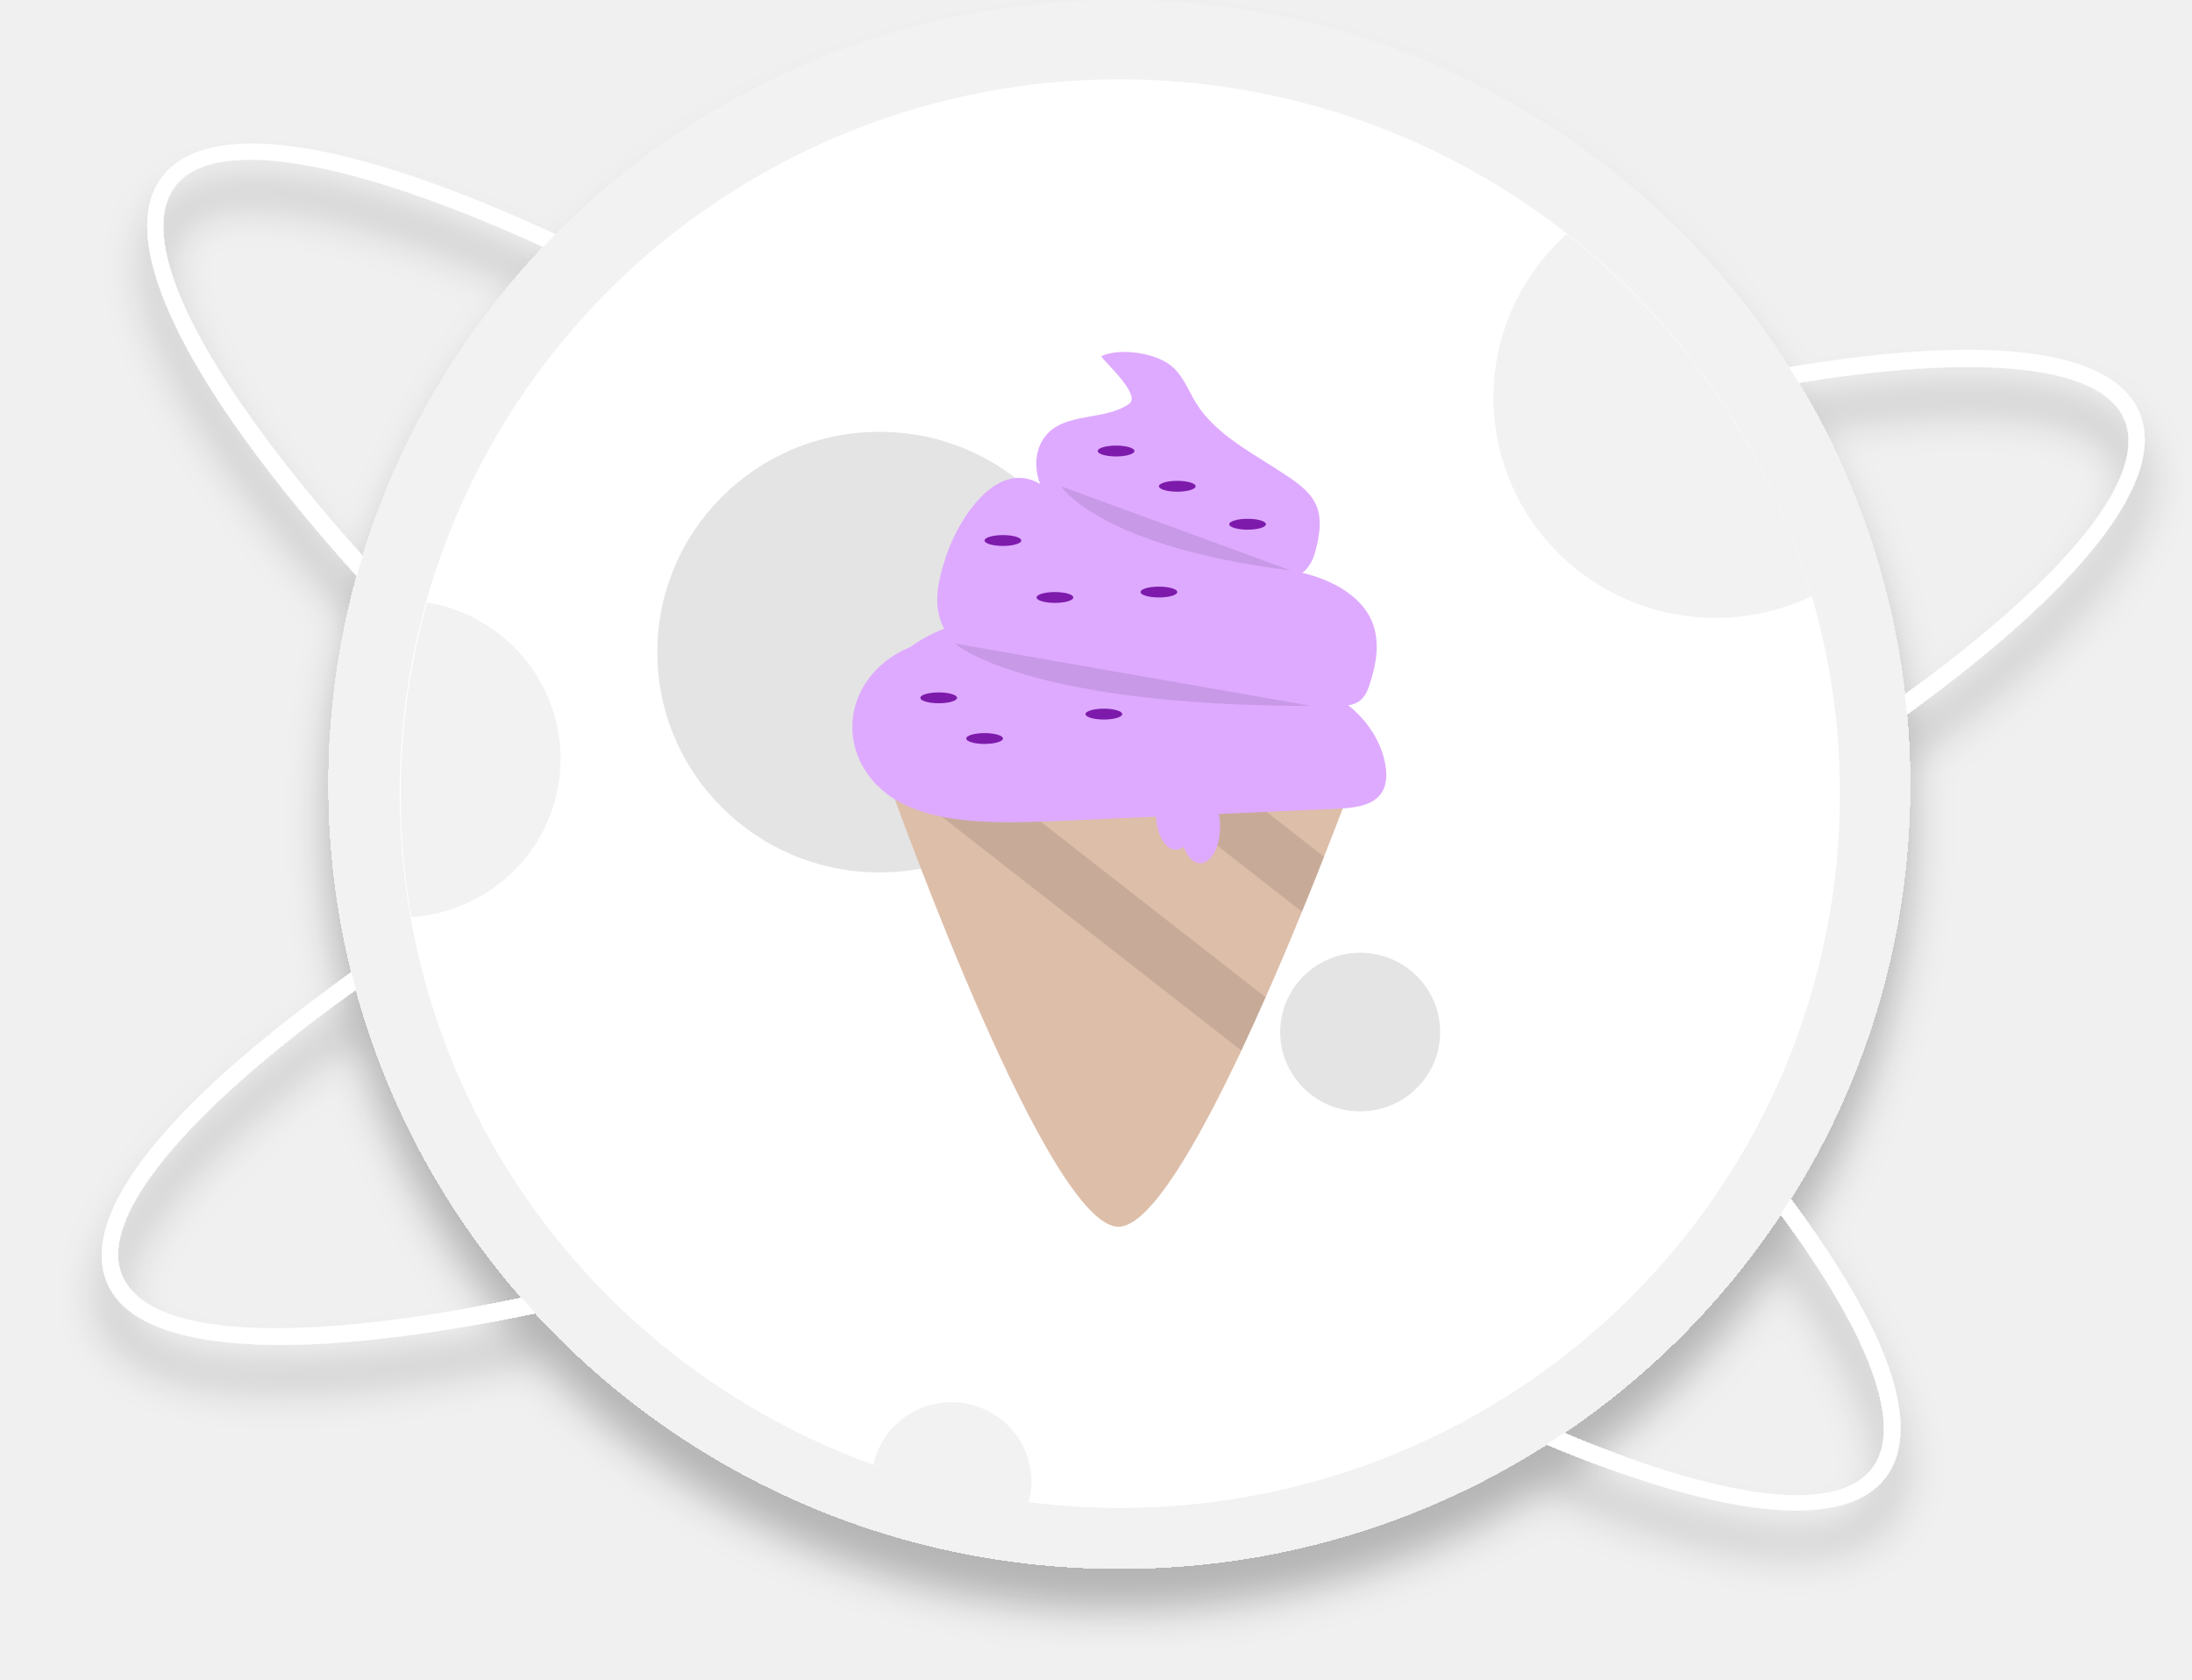
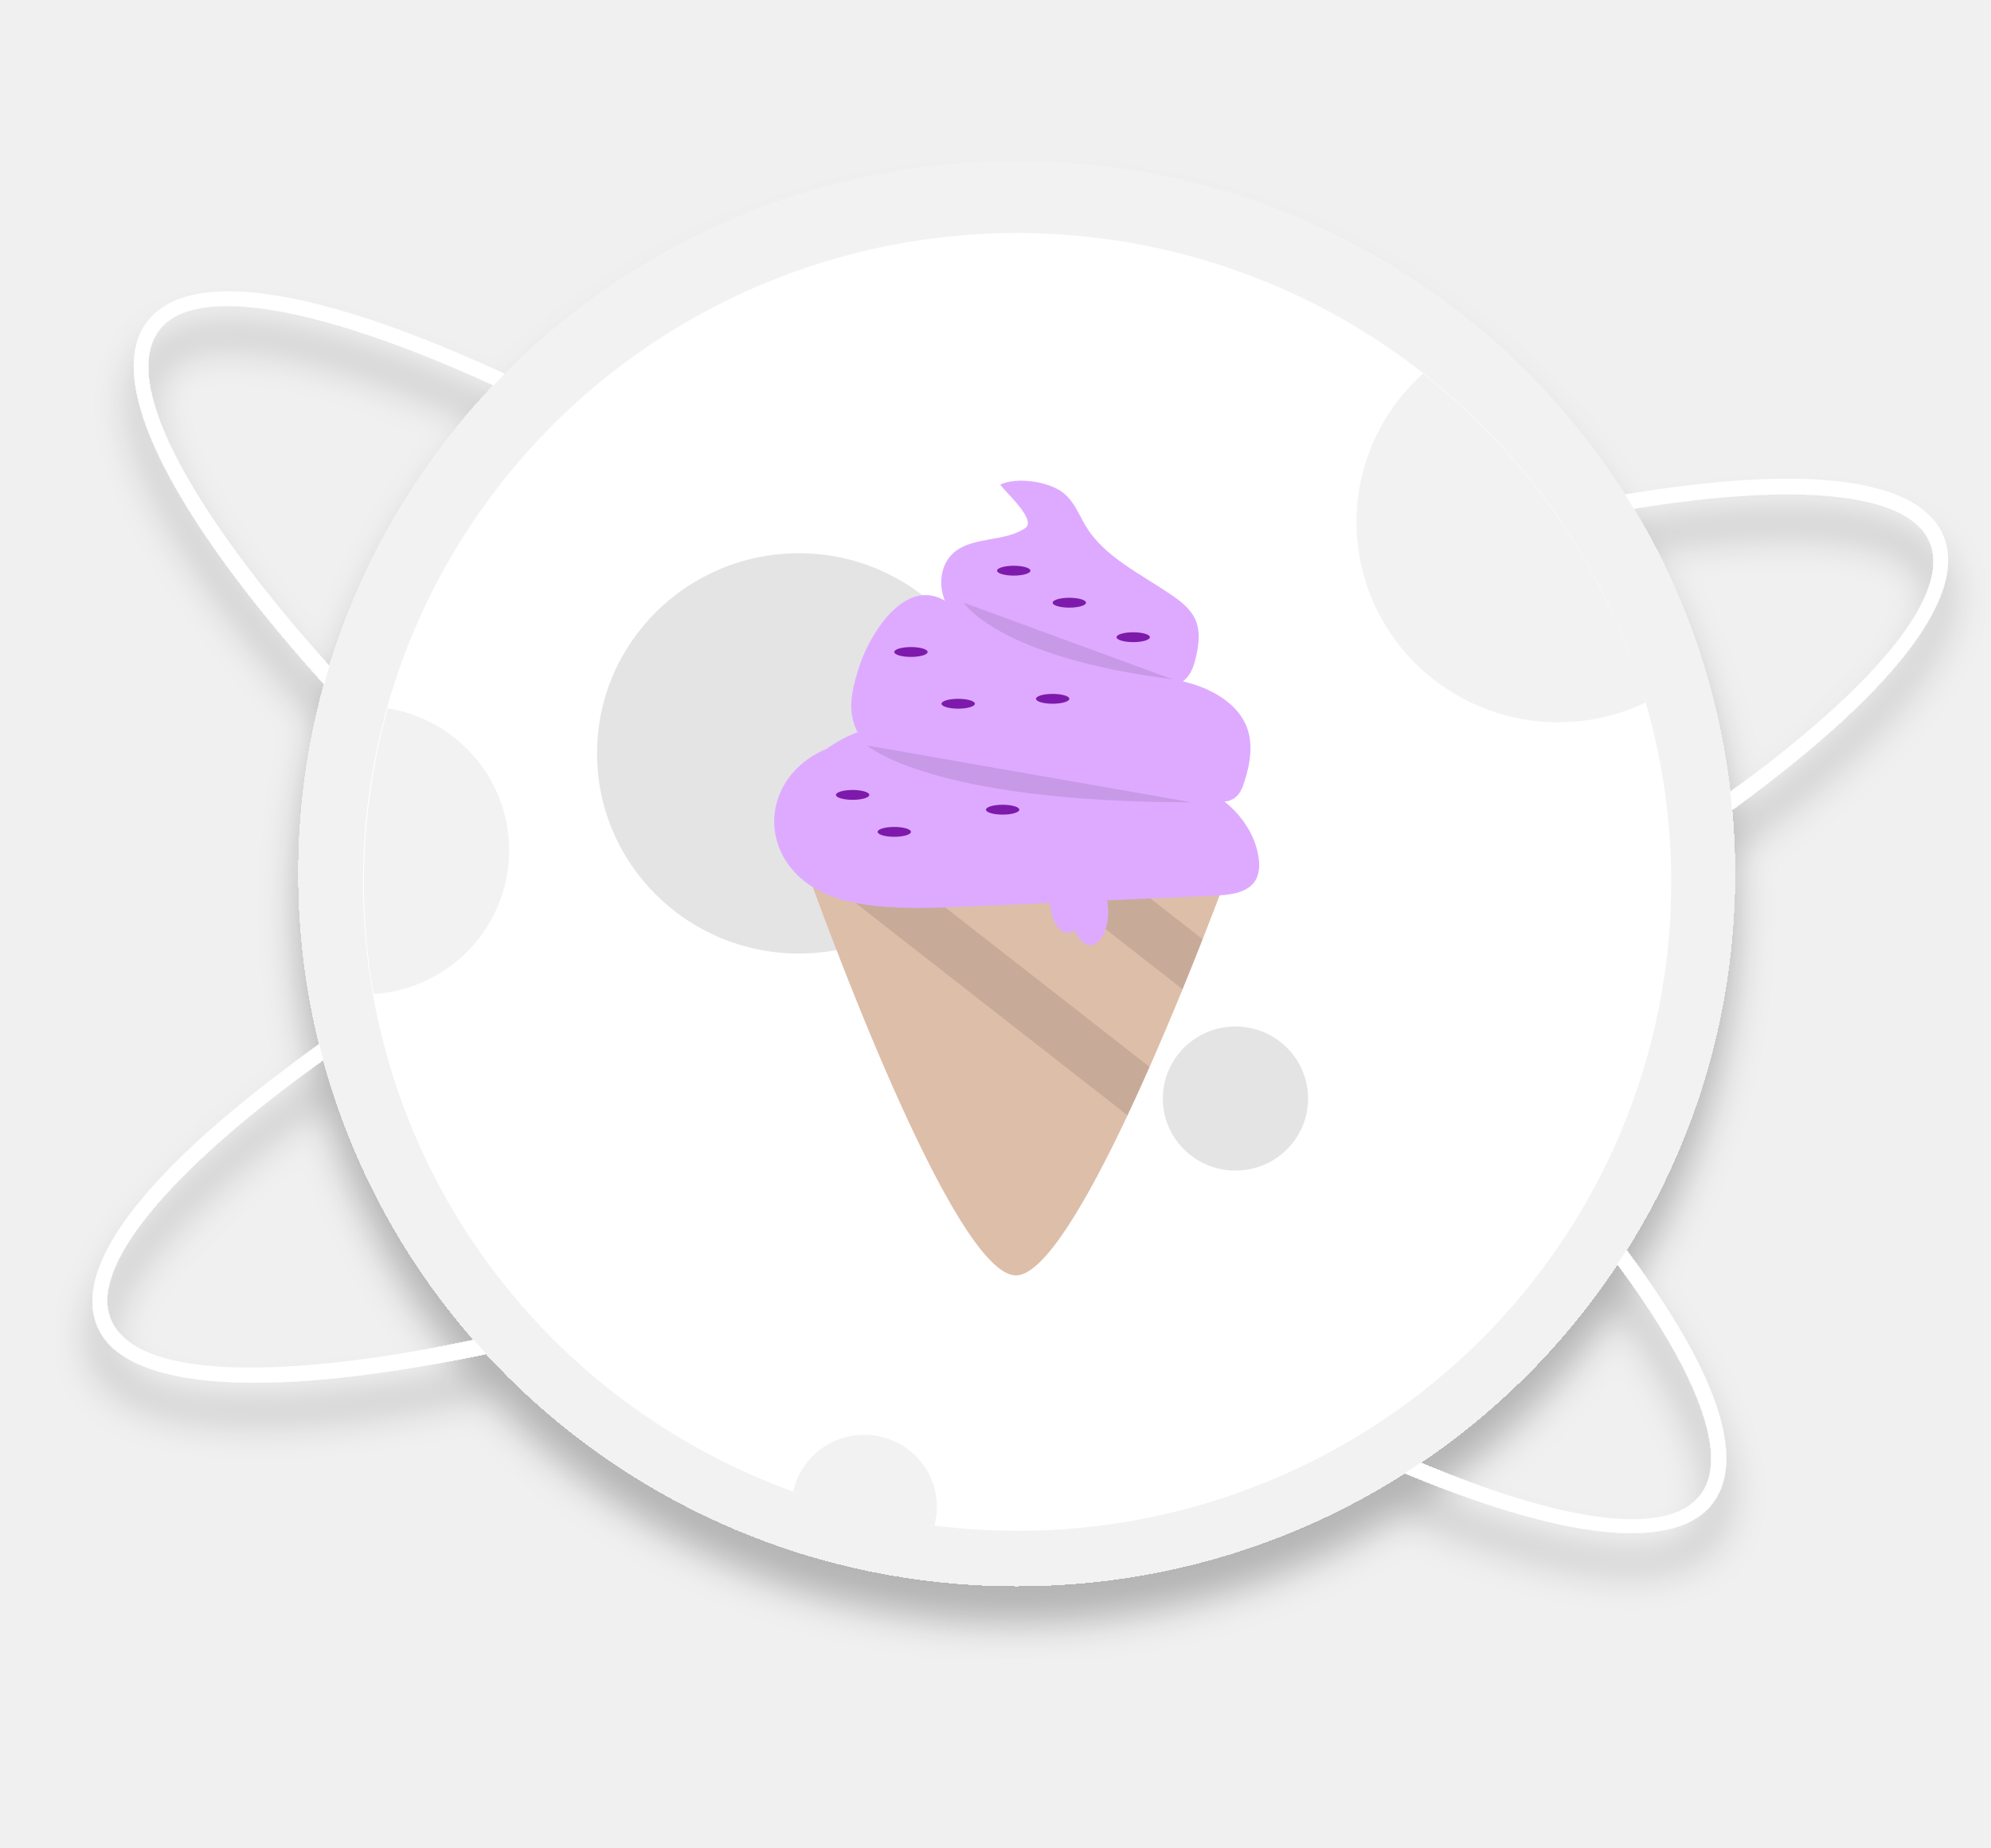
- <svg xmlns="http://www.w3.org/2000/svg" width="218" height="167" viewBox="0 0 218 167" fill="none">
+ <svg xmlns="http://www.w3.org/2000/svg" width="166" height="154" viewBox="0 0 218 167" fill="none">
  <g filter="url(#filter0_d_66_3)">
    <path d="M120.734 108.348C64.01 132.473 15.614 140.797 10.555 127.3C7.522 119.207 20.561 105.291 46.327 89.12C46.418 89.061 46.519 89.022 46.625 89.004C46.73 88.986 46.837 88.989 46.94 89.014C47.043 89.039 47.139 89.085 47.224 89.149C47.309 89.213 47.381 89.294 47.435 89.388C47.489 89.481 47.525 89.585 47.54 89.694C47.555 89.803 47.549 89.914 47.522 90.022C47.496 90.129 47.45 90.231 47.386 90.321C47.322 90.41 47.242 90.487 47.151 90.545L47.148 90.547L47.139 90.552C22.867 105.786 9.428 119.621 12.065 126.657C16.64 138.863 66.137 129.768 120.152 106.795C174.166 83.823 215.934 54.104 211.36 41.898C208.711 34.832 189.914 34.688 162.302 41.523C162.199 41.549 162.091 41.554 161.987 41.537C161.882 41.521 161.782 41.483 161.693 41.425C161.603 41.368 161.526 41.293 161.465 41.204C161.404 41.115 161.361 41.014 161.339 40.907C161.316 40.8 161.314 40.688 161.332 40.579C161.351 40.47 161.39 40.365 161.447 40.271C161.505 40.177 161.579 40.095 161.666 40.029C161.753 39.964 161.852 39.917 161.955 39.891L161.958 39.89L161.963 39.889C191.27 32.634 209.825 33.132 212.869 41.256C217.928 54.754 177.457 84.224 120.734 108.348Z" fill="white" />
    <path d="M85.566 102.158C37.588 65.794 7.144 28.568 16.259 17.41C21.723 10.72 39.916 14.844 66.171 28.726C66.265 28.774 66.347 28.841 66.414 28.922C66.48 29.003 66.529 29.096 66.557 29.197C66.585 29.297 66.593 29.404 66.579 29.509C66.565 29.614 66.53 29.716 66.476 29.81C66.422 29.903 66.35 29.987 66.264 30.054C66.178 30.122 66.08 30.174 65.975 30.205C65.87 30.237 65.761 30.249 65.653 30.239C65.546 30.23 65.442 30.201 65.348 30.152L65.345 30.15L65.336 30.146C40.603 17.07 22.287 12.561 17.536 18.378C9.293 28.468 40.928 66.247 86.615 100.874C132.302 135.501 177.862 156.23 186.105 146.139C190.876 140.298 181.942 124.131 162.788 103.948C162.716 103.872 162.659 103.783 162.623 103.685C162.587 103.586 162.571 103.482 162.577 103.376C162.583 103.27 162.61 103.166 162.657 103.069C162.704 102.971 162.769 102.883 162.85 102.809C162.931 102.736 163.025 102.678 163.128 102.638C163.23 102.599 163.339 102.58 163.447 102.581C163.556 102.582 163.662 102.605 163.76 102.647C163.858 102.688 163.946 102.749 164.018 102.825L164.02 102.827L164.024 102.831C184.354 124.253 192.867 140.391 187.382 147.107C178.267 158.266 133.544 138.521 85.566 102.158Z" fill="white" />
    <path d="M111.319 156C154.75 156 189.957 121.078 189.957 78C189.957 34.922 154.75 0 111.319 0C67.888 0 32.681 34.922 32.681 78C32.681 121.078 67.888 156 111.319 156Z" fill="#F2F2F2" />
    <path d="M182.986 78.976C182.987 88.298 181.136 97.53 177.539 106.143C173.943 114.756 168.671 122.582 162.025 129.174C155.379 135.766 147.489 140.995 138.805 144.562C130.122 148.13 120.815 149.965 111.416 149.965C103.039 149.96 94.727 148.507 86.853 145.67C74.541 141.221 63.696 133.508 55.498 123.369C47.3 113.23 42.063 101.055 40.358 88.168C38.653 75.282 40.545 62.179 45.828 50.285C51.111 38.391 59.582 28.163 70.319 20.714C81.056 13.265 93.648 8.88 106.724 8.037C119.799 7.194 132.857 9.926 144.476 15.934C156.095 21.943 165.83 30.997 172.62 42.113C179.41 53.229 182.995 65.979 182.986 78.976Z" fill="white" />
    <path d="M87.463 86.764C99.662 86.764 109.552 76.955 109.552 64.854C109.552 52.753 99.662 42.944 87.463 42.944C75.263 42.944 65.373 52.753 65.373 64.854C65.373 76.955 75.263 86.764 87.463 86.764Z" fill="#E4E4E4" />
    <path d="M180.194 59.283C175.406 61.567 169.949 62.064 164.823 60.682C159.696 59.3 155.243 56.131 152.28 51.757C149.318 47.383 148.043 42.097 148.691 36.867C149.339 31.636 151.865 26.813 155.807 23.28C167.521 32.466 176.048 45.054 180.194 59.283Z" fill="#F2F2F2" />
    <path d="M135.273 110.526C139.665 110.526 143.225 106.995 143.225 102.639C143.225 98.282 139.665 94.751 135.273 94.751C130.881 94.751 127.321 98.282 127.321 102.639C127.321 106.995 130.881 110.526 135.273 110.526Z" fill="#E4E4E4" />
    <path d="M102.58 147.335C102.58 148.028 102.488 148.717 102.307 149.386C97.03 148.731 91.846 147.485 86.853 145.67C87.267 143.767 88.377 142.083 89.968 140.943C91.559 139.802 93.519 139.286 95.471 139.492C97.423 139.699 99.229 140.614 100.541 142.062C101.854 143.51 102.58 145.388 102.58 147.335Z" fill="#F2F2F2" />
    <path d="M55.751 75.47C55.751 79.472 54.217 83.324 51.461 86.246C48.705 89.169 44.932 90.943 40.907 91.21C39.085 80.793 39.616 70.103 42.462 59.914C46.175 60.528 49.547 62.428 51.981 65.276C54.414 68.125 55.75 71.737 55.751 75.47Z" fill="#F2F2F2" />
    <path d="M135.03 76.412C135.03 76.412 133.722 80.019 131.681 85.201C131.021 86.884 130.282 88.731 129.485 90.676C128.375 93.385 127.152 96.281 125.871 99.179C125.083 100.962 124.274 102.742 123.456 104.482C119.057 113.807 114.373 121.886 111.303 121.999C104.408 122.252 89.636 81.338 88.024 76.817C87.929 76.552 87.881 76.412 87.881 76.412H135.03Z" fill="#DDBEA9" />
    <path opacity="0.1" d="M131.681 85.201C131.021 86.884 130.282 88.731 129.485 90.676L111.218 76.412H120.426L131.681 85.201Z" fill="black" />
    <path opacity="0.1" d="M125.871 99.179C125.083 100.962 124.274 102.742 123.456 104.482L88.024 76.817C87.929 76.552 87.881 76.412 87.881 76.412H96.715L125.871 99.179Z" fill="black" />
    <path d="M112.273 40.175C110.112 41.694 106.694 41.119 104.617 42.727C103.196 43.827 102.817 45.708 103.204 47.345C103.592 48.982 104.622 50.434 105.659 51.832C106.374 52.796 107.116 53.768 108.121 54.501C109.527 55.527 111.33 56.004 113.098 56.388C116.948 57.222 120.879 57.728 124.838 57.897C126.603 57.972 128.603 57.897 129.792 56.737C130.485 56.062 130.763 55.137 130.966 54.243C131.284 52.843 131.46 51.336 130.804 50.033C130.265 48.961 129.227 48.158 128.176 47.445C124.88 45.208 120.998 43.356 118.986 40.137C118.186 38.858 117.693 37.375 116.481 36.382C114.901 35.088 111.386 34.559 109.526 35.423C109.813 36.004 113.569 39.265 112.273 40.175Z" fill="#DEAAFF" />
    <path d="M94.11 55.265C93.469 57.236 92.879 59.321 93.418 61.315C94.13 63.945 96.73 65.914 99.582 66.871C102.434 67.828 105.544 67.94 108.591 68.041L124.546 68.57C126.551 68.636 128.595 68.709 130.479 69.32C132.032 69.824 133.878 70.653 135.173 69.741C135.76 69.327 136.024 68.657 136.233 68.018C136.911 65.939 137.29 63.656 136.378 61.649C135.333 59.348 132.756 57.837 130.081 57.114C127.405 56.391 124.572 56.321 121.792 56.048C118.972 55.771 116.184 55.282 113.457 54.585C111.178 54.003 108.869 53.234 107.183 51.755C106.271 50.954 105.581 49.978 104.721 49.133C99.797 44.295 95.321 51.541 94.11 55.265Z" fill="#DEAAFF" />
    <path d="M90.604 64.319C89.052 64.935 87.706 65.896 86.696 67.109C85.686 68.323 85.047 69.746 84.84 71.243C84.632 72.74 84.865 74.258 85.514 75.652C86.163 77.046 87.206 78.267 88.544 79.198C90.974 80.889 94.153 81.477 97.233 81.673C100.241 81.866 103.262 81.733 106.273 81.601L132.922 80.431C134.484 80.362 136.252 80.203 137.205 79.103C137.917 78.283 137.959 77.151 137.789 76.127C137.178 72.444 134.041 69.182 130.035 68.066C128.525 67.645 126.934 67.512 125.357 67.381L113.934 66.433C112.396 66.305 110.848 66.176 109.357 65.817C104.84 64.728 100.803 61.549 96.152 62.02C92.997 62.339 90.399 64.298 88.106 66.247" fill="#DEAAFF" />
    <path opacity="0.1" d="M105.524 48.359C105.524 48.359 109.252 54.328 128.377 56.739Z" fill="black" />
    <path opacity="0.1" d="M94.945 63.994C94.945 63.994 101.874 70.208 130.467 70.208Z" fill="black" />
    <path d="M110.999 45.392C112.007 45.392 112.824 45.15 112.824 44.852C112.824 44.554 112.007 44.313 110.999 44.313C109.991 44.313 109.174 44.554 109.174 44.852C109.174 45.15 109.991 45.392 110.999 45.392Z" fill="#7D1AAB" />
    <path d="M117.083 48.898C118.091 48.898 118.908 48.657 118.908 48.359C118.908 48.061 118.091 47.819 117.083 47.819C116.075 47.819 115.258 48.061 115.258 48.359C115.258 48.657 116.075 48.898 117.083 48.898Z" fill="#7D1AAB" />
    <path d="M124.079 52.675C125.087 52.675 125.905 52.433 125.905 52.135C125.905 51.837 125.087 51.596 124.079 51.596C123.071 51.596 122.254 51.837 122.254 52.135C122.254 52.433 123.071 52.675 124.079 52.675Z" fill="#7D1AAB" />
    <path d="M99.744 54.293C100.752 54.293 101.569 54.052 101.569 53.754C101.569 53.456 100.752 53.214 99.744 53.214C98.736 53.214 97.919 53.456 97.919 53.754C97.919 54.052 98.736 54.293 99.744 54.293Z" fill="#7D1AAB" />
    <path d="M115.258 59.418C116.266 59.418 117.083 59.177 117.083 58.879C117.083 58.581 116.266 58.34 115.258 58.34C114.25 58.34 113.433 58.581 113.433 58.879C113.433 59.177 114.25 59.418 115.258 59.418Z" fill="#7D1AAB" />
    <path d="M93.356 69.938C94.364 69.938 95.181 69.697 95.181 69.399C95.181 69.101 94.364 68.859 93.356 68.859C92.348 68.859 91.531 69.101 91.531 69.399C91.531 69.697 92.348 69.938 93.356 69.938Z" fill="#7D1AAB" />
    <path d="M104.916 59.958C105.924 59.958 106.741 59.716 106.741 59.419C106.741 59.12 105.924 58.879 104.916 58.879C103.907 58.879 103.09 59.12 103.09 59.419C103.09 59.716 103.907 59.958 104.916 59.958Z" fill="#7D1AAB" />
    <path d="M97.919 73.985C98.927 73.985 99.744 73.743 99.744 73.445C99.744 73.147 98.927 72.906 97.919 72.906C96.911 72.906 96.094 73.147 96.094 73.445C96.094 73.743 96.911 73.985 97.919 73.985Z" fill="#7D1AAB" />
    <path d="M109.782 71.557C110.79 71.557 111.608 71.315 111.608 71.017C111.608 70.719 110.79 70.478 109.782 70.478C108.774 70.478 107.957 70.719 107.957 71.017C107.957 71.315 108.774 71.557 109.782 71.557Z" fill="#7D1AAB" />
    <path d="M116.931 84.504C118.023 84.504 118.908 82.874 118.908 80.863C118.908 78.852 118.023 77.222 116.931 77.222C115.839 77.222 114.954 78.852 114.954 80.863C114.954 82.874 115.839 84.504 116.931 84.504Z" fill="#DEAAFF" />
    <path d="M119.365 85.853C120.457 85.853 121.342 84.223 121.342 82.212C121.342 80.201 120.457 78.57 119.365 78.57C118.273 78.57 117.387 80.201 117.387 82.212C117.387 84.223 118.273 85.853 119.365 85.853Z" fill="#DEAAFF" />
  </g>
  <defs>
    <filter id="filter0_d_66_3" x="6.123" y="0" width="211.173" height="164" filterUnits="userSpaceOnUse" color-interpolation-filters="sRGB">
      <feFlood flood-opacity="0" result="BackgroundImageFix" />
      <feColorMatrix in="SourceAlpha" type="matrix" values="0 0 0 0 0 0 0 0 0 0 0 0 0 0 0 0 0 0 127 0" result="hardAlpha" />
      <feOffset dy="4" />
      <feGaussianBlur stdDeviation="2" />
      <feComposite in2="hardAlpha" operator="out" />
      <feColorMatrix type="matrix" values="0 0 0 0 0 0 0 0 0 0 0 0 0 0 0 0 0 0 0.25 0" />
      <feBlend mode="normal" in2="BackgroundImageFix" result="effect1_dropShadow_66_3" />
      <feBlend mode="normal" in="SourceGraphic" in2="effect1_dropShadow_66_3" result="shape" />
    </filter>
  </defs>
</svg>
